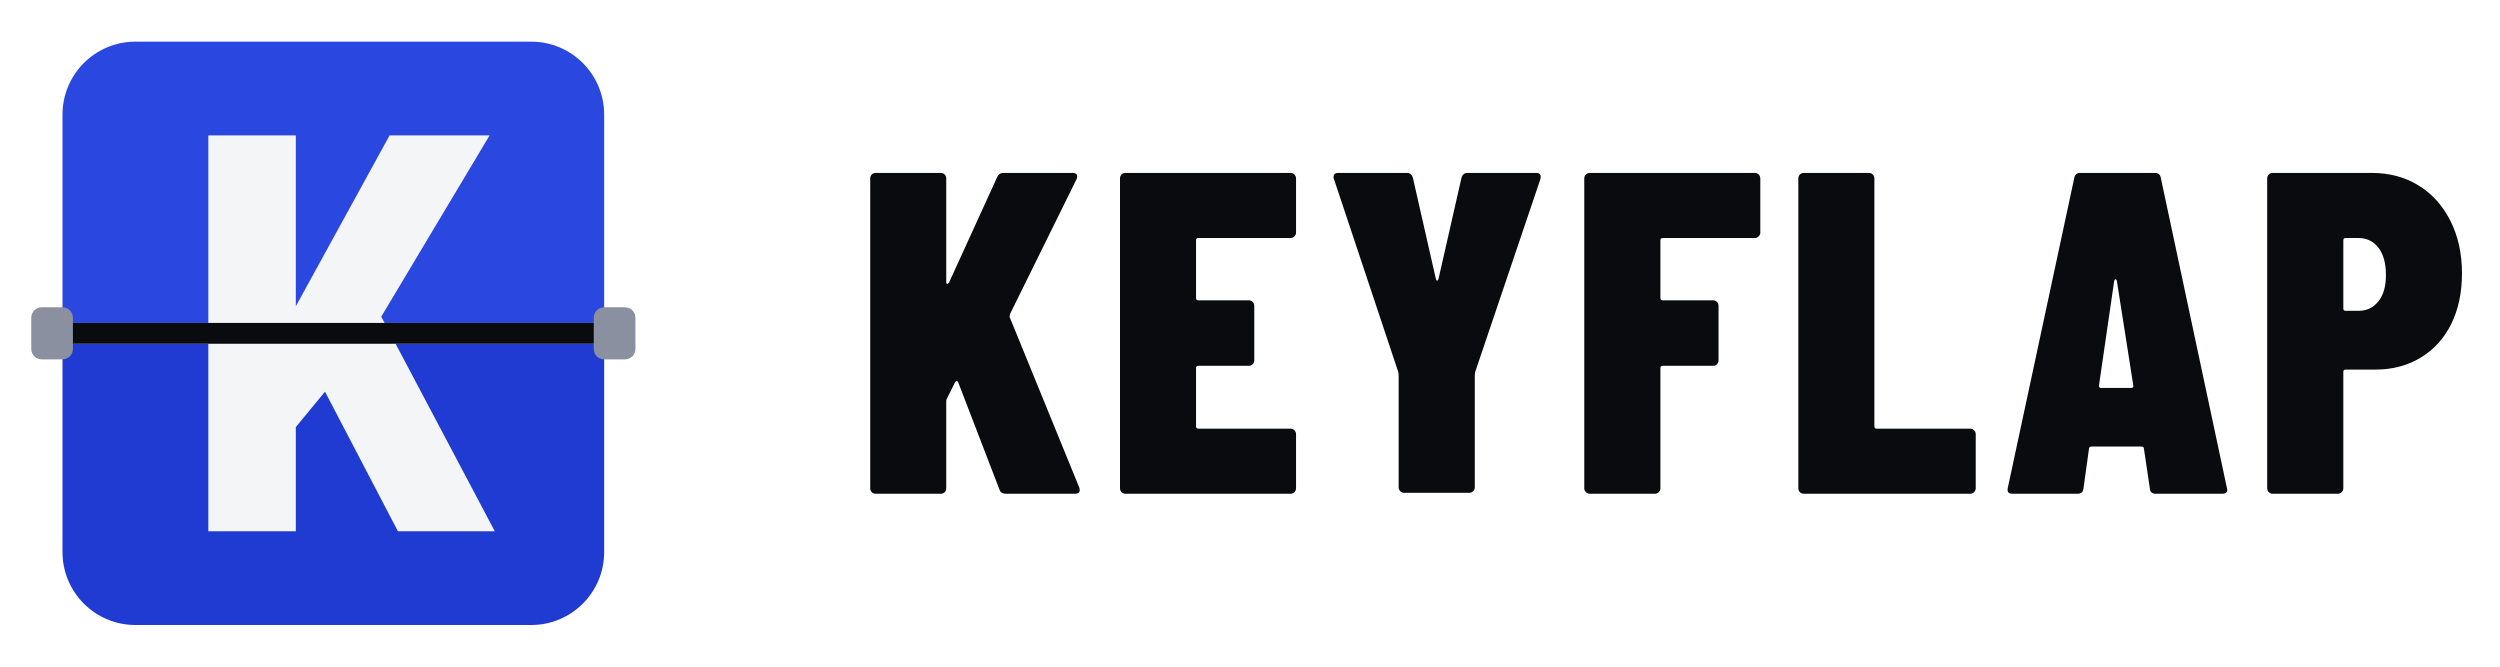
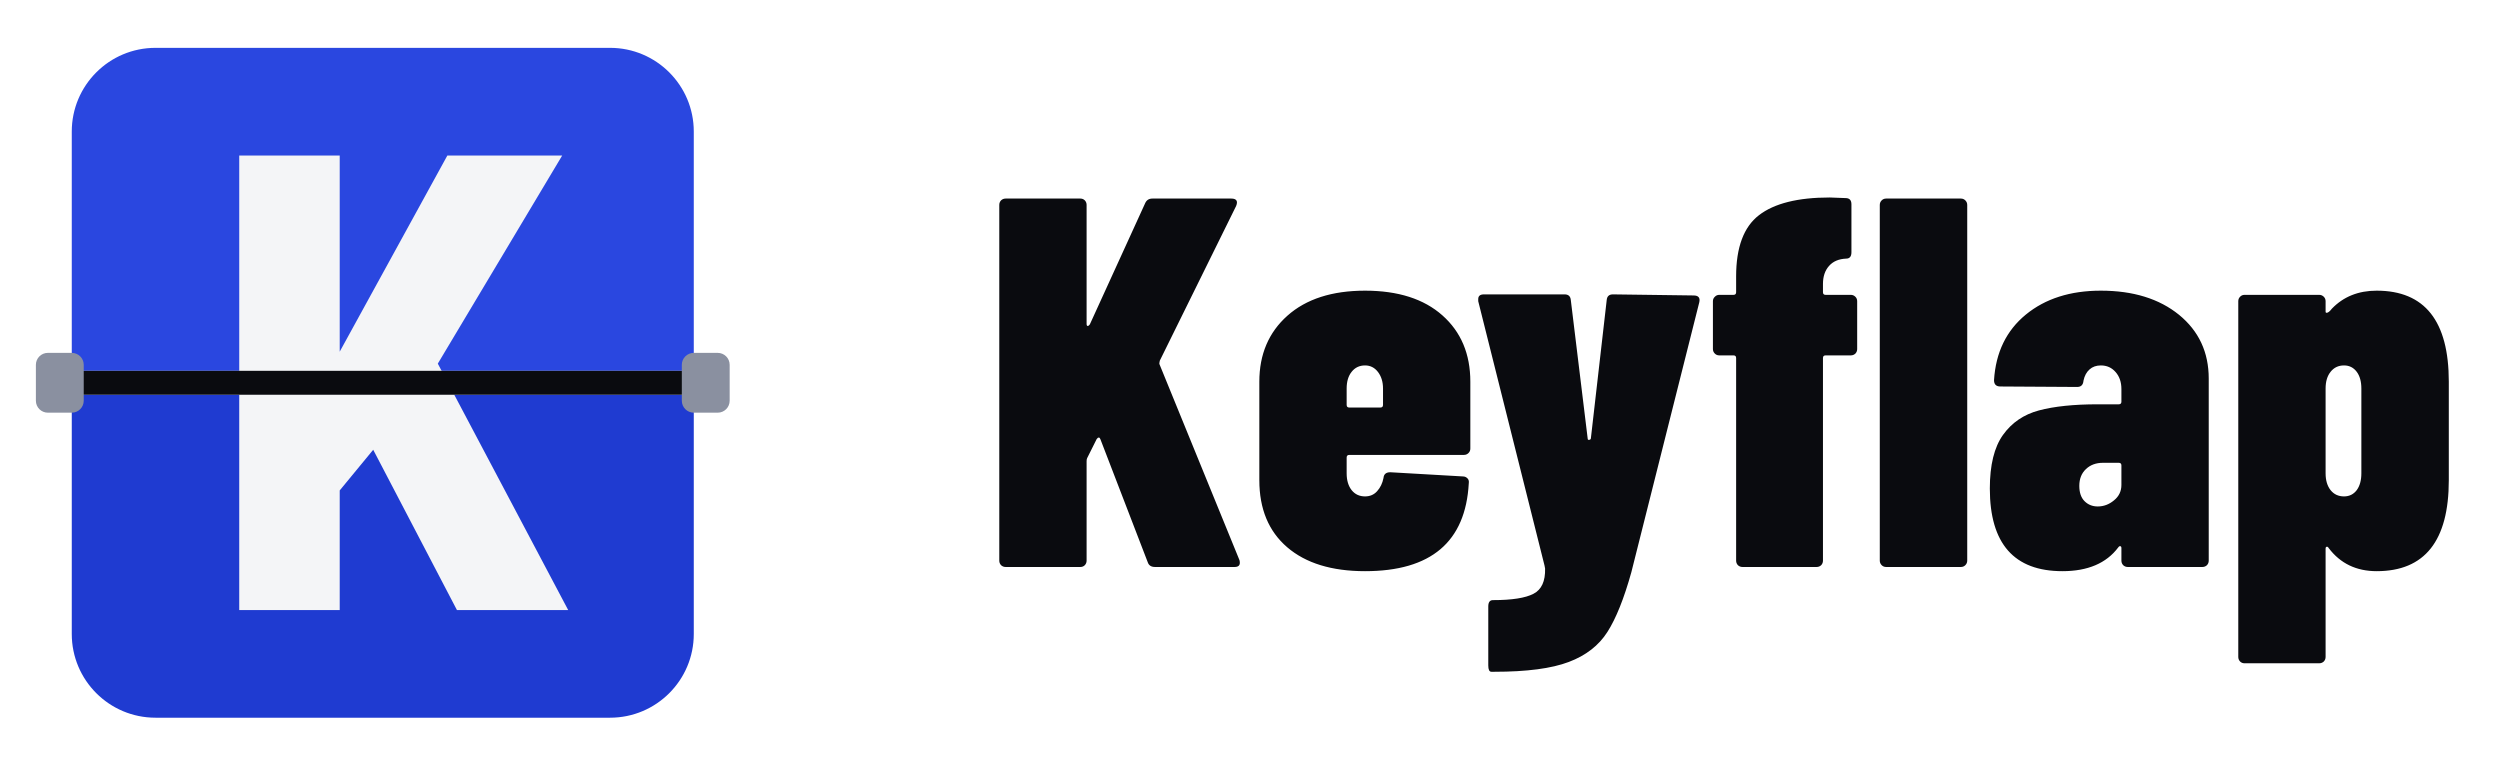
- <svg xmlns="http://www.w3.org/2000/svg" viewBox="0 0 240 64" width="240" height="64" role="img" aria-label="Keyflap">
+ <svg xmlns="http://www.w3.org/2000/svg" viewBox="0 0 209 64" width="209" height="64" role="img" aria-label="Keyflap">
  <defs>
    <clipPath id="kf-t">
      <rect x="0" y="0" width="64" height="31" />
    </clipPath>
    <clipPath id="kf-b">
      <rect x="0" y="33" width="64" height="31" />
    </clipPath>
  </defs>
  <g clip-path="url(#kf-t)">
    <rect x="6" y="4" width="52" height="56" rx="7" fill="#2A47E0" />
  </g>
  <g clip-path="url(#kf-b)">
    <rect x="6" y="4" width="52" height="56" rx="7" fill="#1F3BD1" />
  </g>
  <path fill="#F4F5F7" d="M20 13H28.4V29.4L37.4 13H47L36.6 30.4L47.5 51H38.2L31.2 37.6L28.4 41V51H20Z" />
  <rect x="6" y="31" width="52" height="2" fill="#0A0B0F" />
  <rect x="3" y="29.5" width="4" height="5" rx="1" fill="#8A90A0" />
  <rect x="57" y="29.5" width="4" height="5" rx="1" fill="#8A90A0" />
-   <path fill="#0A0B0F" transform="translate(82 47.40)" d="M1.54 -0.53V-30.27Q1.54 -30.49 1.69 -30.65Q1.85 -30.8 2.07 -30.8H8.32Q8.54 -30.8 8.69 -30.65Q8.84 -30.49 8.84 -30.27V-20.33Q8.84 -20.15 8.93 -20.15Q9.02 -20.15 9.11 -20.28L13.73 -30.4Q13.9 -30.8 14.34 -30.8H20.94Q21.25 -30.8 21.36 -30.65Q21.47 -30.49 21.34 -30.18L14.96 -17.25Q14.92 -17.07 14.92 -16.98L21.6 -0.62Q21.65 -0.53 21.65 -0.35Q21.65 0 21.21 0H14.56Q14.08 0 13.95 -0.4L9.99 -10.69Q9.94 -10.82 9.86 -10.82Q9.77 -10.82 9.68 -10.69L8.89 -9.11Q8.84 -9.02 8.84 -8.84V-0.53Q8.84 -0.31 8.69 -0.15Q8.54 0 8.32 0H2.07Q1.85 0 1.69 -0.15Q1.54 -0.31 1.54 -0.53ZM41.89 -24.55H33.04Q32.82 -24.55 32.82 -24.33V-18.79Q32.82 -18.57 33.04 -18.57H37.88Q38.1 -18.57 38.26 -18.41Q38.41 -18.26 38.41 -18.04V-12.8Q38.41 -12.58 38.26 -12.43Q38.1 -12.28 37.88 -12.28H33.04Q32.82 -12.28 32.82 -12.06V-6.47Q32.82 -6.25 33.04 -6.25H41.89Q42.11 -6.25 42.26 -6.09Q42.42 -5.94 42.42 -5.72V-0.53Q42.42 -0.31 42.26 -0.15Q42.11 0 41.89 0H26.05Q25.83 0 25.67 -0.15Q25.52 -0.31 25.52 -0.53V-30.27Q25.52 -30.49 25.67 -30.65Q25.83 -30.8 26.05 -30.8H41.89Q42.11 -30.8 42.26 -30.65Q42.42 -30.49 42.42 -30.27V-25.08Q42.42 -24.86 42.26 -24.71Q42.11 -24.55 41.89 -24.55ZM52.27 -0.62V-11.44L52.23 -11.7L46.07 -30.18Q46.02 -30.27 46.02 -30.4Q46.02 -30.8 46.46 -30.8H53.06Q53.5 -30.8 53.64 -30.32L55.84 -20.64Q55.88 -20.46 55.97 -20.46Q56.06 -20.46 56.1 -20.64L58.3 -30.32Q58.43 -30.8 58.87 -30.8H65.47Q65.74 -30.8 65.85 -30.65Q65.96 -30.49 65.87 -30.18L59.62 -11.7L59.58 -11.44V-0.62Q59.58 -0.4 59.42 -0.24Q59.27 -0.09 59.05 -0.09H52.8Q52.58 -0.09 52.43 -0.24Q52.27 -0.4 52.27 -0.62ZM86.46 -24.55H77.62Q77.4 -24.55 77.4 -24.33V-18.79Q77.4 -18.57 77.62 -18.57H82.46Q82.68 -18.57 82.83 -18.41Q82.98 -18.26 82.98 -18.04V-12.8Q82.98 -12.58 82.83 -12.43Q82.68 -12.28 82.46 -12.28H77.62Q77.4 -12.28 77.4 -12.06V-0.53Q77.4 -0.31 77.24 -0.15Q77.09 0 76.87 0H70.62Q70.4 0 70.25 -0.15Q70.09 -0.31 70.09 -0.53V-30.27Q70.09 -30.49 70.25 -30.65Q70.4 -30.8 70.62 -30.8H86.46Q86.68 -30.8 86.83 -30.65Q86.99 -30.49 86.99 -30.27V-25.08Q86.99 -24.86 86.83 -24.71Q86.68 -24.55 86.46 -24.55ZM90.64 -0.53V-30.27Q90.64 -30.49 90.79 -30.65Q90.95 -30.8 91.17 -30.8H97.42Q97.64 -30.8 97.79 -30.65Q97.94 -30.49 97.94 -30.27V-6.47Q97.94 -6.25 98.16 -6.25H107.14Q107.36 -6.25 107.51 -6.09Q107.67 -5.94 107.67 -5.72V-0.53Q107.67 -0.31 107.51 -0.15Q107.36 0 107.14 0H91.17Q90.95 0 90.79 -0.15Q90.64 -0.31 90.64 -0.53ZM124.39 -0.48 123.82 -4.31Q123.82 -4.53 123.55 -4.53H118.8Q118.54 -4.53 118.54 -4.31L118.01 -0.48Q117.96 0 117.44 0H111.19Q110.62 0 110.75 -0.57L117.13 -30.32Q117.22 -30.8 117.7 -30.8H124.87Q125.36 -30.8 125.44 -30.32L131.78 -0.57L131.82 -0.4Q131.82 0 131.34 0H124.96Q124.43 0 124.39 -0.48ZM119.68 -10.16H122.63Q122.8 -10.16 122.8 -10.38L121.22 -20.42Q121.18 -20.59 121.09 -20.59Q121 -20.59 120.96 -20.42L119.5 -10.38Q119.5 -10.16 119.68 -10.16ZM154.35 -21.16Q154.35 -18.39 153.32 -16.3Q152.28 -14.21 150.39 -13.07Q148.5 -11.92 146.04 -11.92H143.18Q142.96 -11.92 142.96 -11.7V-0.53Q142.96 -0.31 142.8 -0.15Q142.65 0 142.43 0H136.18Q135.96 0 135.81 -0.15Q135.65 -0.31 135.65 -0.53V-30.27Q135.65 -30.49 135.81 -30.65Q135.96 -30.8 136.18 -30.8H145.68Q148.24 -30.8 150.19 -29.59Q152.15 -28.38 153.25 -26.18Q154.35 -23.98 154.35 -21.16ZM147.05 -20.99Q147.05 -22.7 146.32 -23.63Q145.6 -24.55 144.41 -24.55H143.18Q142.96 -24.55 142.96 -24.33V-17.78Q142.96 -17.56 143.18 -17.56H144.41Q145.6 -17.56 146.32 -18.46Q147.05 -19.36 147.05 -20.99Z" />
+   <path fill="#0A0B0F" transform="translate(82 47.40)" d="M1.54 -0.53V-30.27Q1.54 -30.49 1.69 -30.65Q1.85 -30.8 2.07 -30.8H8.32Q8.54 -30.8 8.69 -30.65Q8.84 -30.49 8.84 -30.27V-20.33Q8.84 -20.15 8.93 -20.15Q9.02 -20.15 9.11 -20.28L13.73 -30.4Q13.9 -30.8 14.34 -30.8H20.94Q21.25 -30.8 21.36 -30.65Q21.47 -30.49 21.34 -30.18L14.96 -17.25Q14.92 -17.07 14.92 -16.98L21.6 -0.62Q21.65 -0.53 21.65 -0.35Q21.65 0 21.21 0H14.56Q14.08 0 13.95 -0.4L9.99 -10.69Q9.94 -10.82 9.86 -10.82Q9.77 -10.82 9.68 -10.69L8.89 -9.11Q8.84 -9.02 8.84 -8.84V-0.53Q8.84 -0.31 8.69 -0.15Q8.54 0 8.32 0H2.07Q1.85 0 1.69 -0.15Q1.54 -0.31 1.54 -0.53ZM40.39 -9.37H30.8Q30.58 -9.37 30.58 -9.15V-7.83Q30.58 -6.95 31 -6.42Q31.42 -5.9 32.12 -5.9Q32.74 -5.9 33.13 -6.34Q33.53 -6.78 33.66 -7.44Q33.7 -7.92 34.23 -7.92L40.3 -7.57Q40.52 -7.57 40.68 -7.41Q40.83 -7.26 40.79 -7Q40.39 0.35 32.12 0.35Q27.94 0.35 25.61 -1.65Q23.28 -3.65 23.28 -7.26V-15.49Q23.28 -18.92 25.63 -21.01Q27.98 -23.1 32.12 -23.1Q36.26 -23.1 38.59 -21.03Q40.92 -18.96 40.92 -15.49V-9.9Q40.92 -9.68 40.77 -9.53Q40.61 -9.37 40.39 -9.37ZM30.58 -14.92V-13.55Q30.58 -13.33 30.8 -13.33H33.4Q33.62 -13.33 33.62 -13.55V-14.92Q33.62 -15.75 33.2 -16.3Q32.78 -16.85 32.12 -16.85Q31.42 -16.85 31 -16.32Q30.58 -15.8 30.58 -14.92ZM42.42 8.23V3.3Q42.42 2.77 42.81 2.77Q45.19 2.77 46.2 2.24Q47.21 1.72 47.17 0.13L47.12 -0.13L41.58 -22.22V-22.4Q41.58 -22.79 42.06 -22.79H48.8Q49.28 -22.79 49.32 -22.31L50.73 -10.74Q50.73 -10.6 50.86 -10.63Q51 -10.65 51 -10.78L52.32 -22.31Q52.36 -22.79 52.84 -22.79L59.58 -22.7Q60.19 -22.7 60.06 -22.13L54.38 0.44Q53.46 3.74 52.38 5.43Q51.3 7.13 49.15 7.94Q46.99 8.76 42.94 8.76H42.68Q42.42 8.76 42.42 8.23ZM73.26 -22.22V-18.22Q73.26 -18 73.11 -17.84Q72.95 -17.69 72.73 -17.69H70.62Q70.4 -17.69 70.4 -17.47V-0.53Q70.4 -0.31 70.25 -0.15Q70.09 0 69.87 0H63.67Q63.45 0 63.29 -0.15Q63.14 -0.31 63.14 -0.53V-17.47Q63.14 -17.69 62.92 -17.69H61.73Q61.51 -17.69 61.36 -17.84Q61.2 -18 61.2 -18.22V-22.22Q61.2 -22.44 61.36 -22.59Q61.51 -22.75 61.73 -22.75H62.92Q63.14 -22.75 63.14 -22.97V-24.29Q63.14 -27.94 65.05 -29.41Q66.97 -30.89 70.97 -30.89L72.29 -30.84Q72.78 -30.84 72.78 -30.32V-26.31Q72.78 -25.78 72.34 -25.78Q71.41 -25.74 70.91 -25.17Q70.4 -24.6 70.4 -23.67V-22.97Q70.4 -22.75 70.62 -22.75H72.73Q72.95 -22.75 73.11 -22.59Q73.26 -22.44 73.26 -22.22ZM75.15 -0.53V-30.27Q75.15 -30.49 75.31 -30.65Q75.46 -30.8 75.68 -30.8H81.93Q82.15 -30.8 82.3 -30.65Q82.46 -30.49 82.46 -30.27V-0.53Q82.46 -0.31 82.3 -0.15Q82.15 0 81.93 0H75.68Q75.46 0 75.31 -0.15Q75.15 -0.31 75.15 -0.53ZM102.65 -15.75V-0.53Q102.65 -0.31 102.5 -0.15Q102.34 0 102.12 0H95.88Q95.66 0 95.5 -0.15Q95.35 -0.31 95.35 -0.53V-1.58Q95.35 -1.72 95.26 -1.74Q95.17 -1.76 95.08 -1.63Q93.59 0.35 90.42 0.35Q84.35 0.35 84.35 -6.56Q84.35 -9.5 85.45 -11.04Q86.55 -12.58 88.46 -13.09Q90.38 -13.6 93.37 -13.6H95.13Q95.35 -13.6 95.35 -13.82V-14.87Q95.35 -15.75 94.86 -16.3Q94.38 -16.85 93.63 -16.85Q93.06 -16.85 92.69 -16.52Q92.31 -16.19 92.18 -15.58Q92.14 -15.05 91.65 -15.05L85.23 -15.09Q84.7 -15.09 84.7 -15.62Q84.92 -19.1 87.36 -21.1Q89.8 -23.1 93.63 -23.1Q97.68 -23.1 100.17 -21.08Q102.65 -19.05 102.65 -15.75ZM95.35 -6.86V-8.49Q95.35 -8.71 95.13 -8.71H93.81Q92.93 -8.71 92.38 -8.18Q91.83 -7.66 91.83 -6.78Q91.83 -5.94 92.27 -5.5Q92.71 -5.06 93.37 -5.06Q94.12 -5.06 94.73 -5.57Q95.35 -6.07 95.35 -6.86ZM122.72 -15.49V-7.26Q122.72 0.35 116.69 0.35Q114.14 0.35 112.68 -1.58Q112.6 -1.72 112.51 -1.69Q112.42 -1.67 112.42 -1.54V7.52Q112.42 7.74 112.27 7.9Q112.11 8.05 111.89 8.05H105.64Q105.42 8.05 105.27 7.9Q105.12 7.74 105.12 7.52V-22.22Q105.12 -22.44 105.27 -22.59Q105.42 -22.75 105.64 -22.75H111.89Q112.11 -22.75 112.27 -22.59Q112.42 -22.44 112.42 -22.22V-21.34Q112.42 -21.25 112.51 -21.25Q112.68 -21.25 112.95 -21.6Q114.4 -23.1 116.69 -23.1Q122.72 -23.1 122.72 -15.49ZM113.96 -16.85Q113.26 -16.85 112.84 -16.32Q112.42 -15.8 112.42 -14.92V-7.83Q112.42 -6.95 112.84 -6.42Q113.26 -5.9 113.96 -5.9Q114.62 -5.9 115.02 -6.42Q115.41 -6.95 115.41 -7.83V-14.92Q115.41 -15.8 115.02 -16.32Q114.62 -16.85 113.96 -16.85Z" />
</svg>
